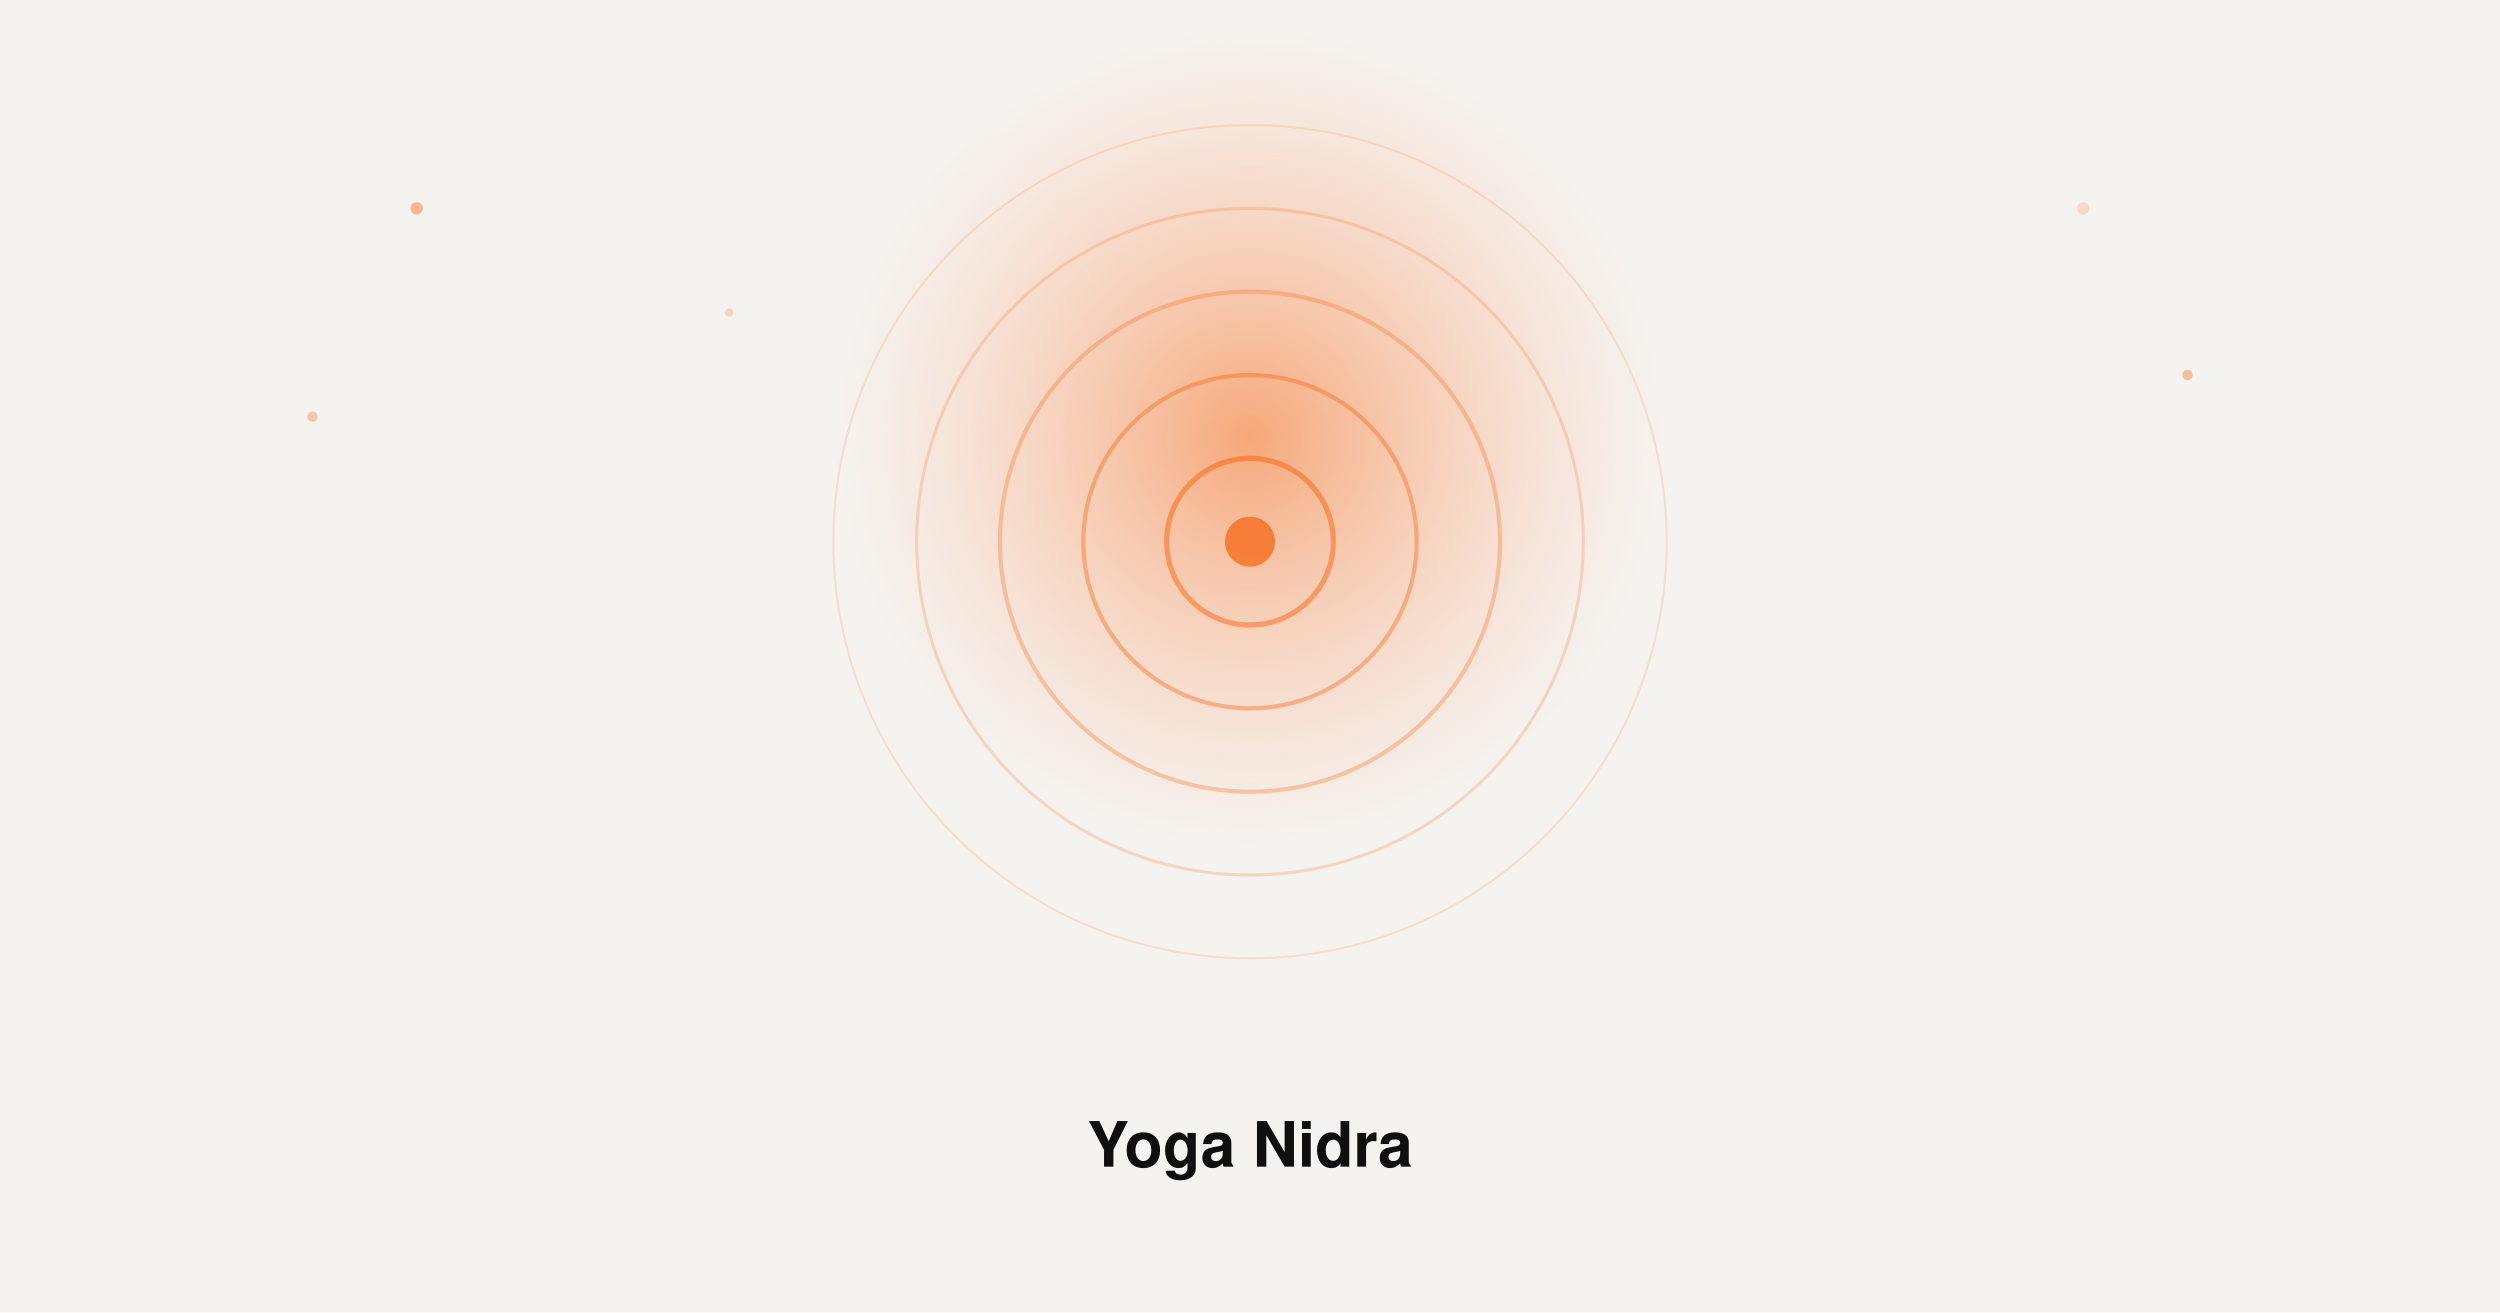
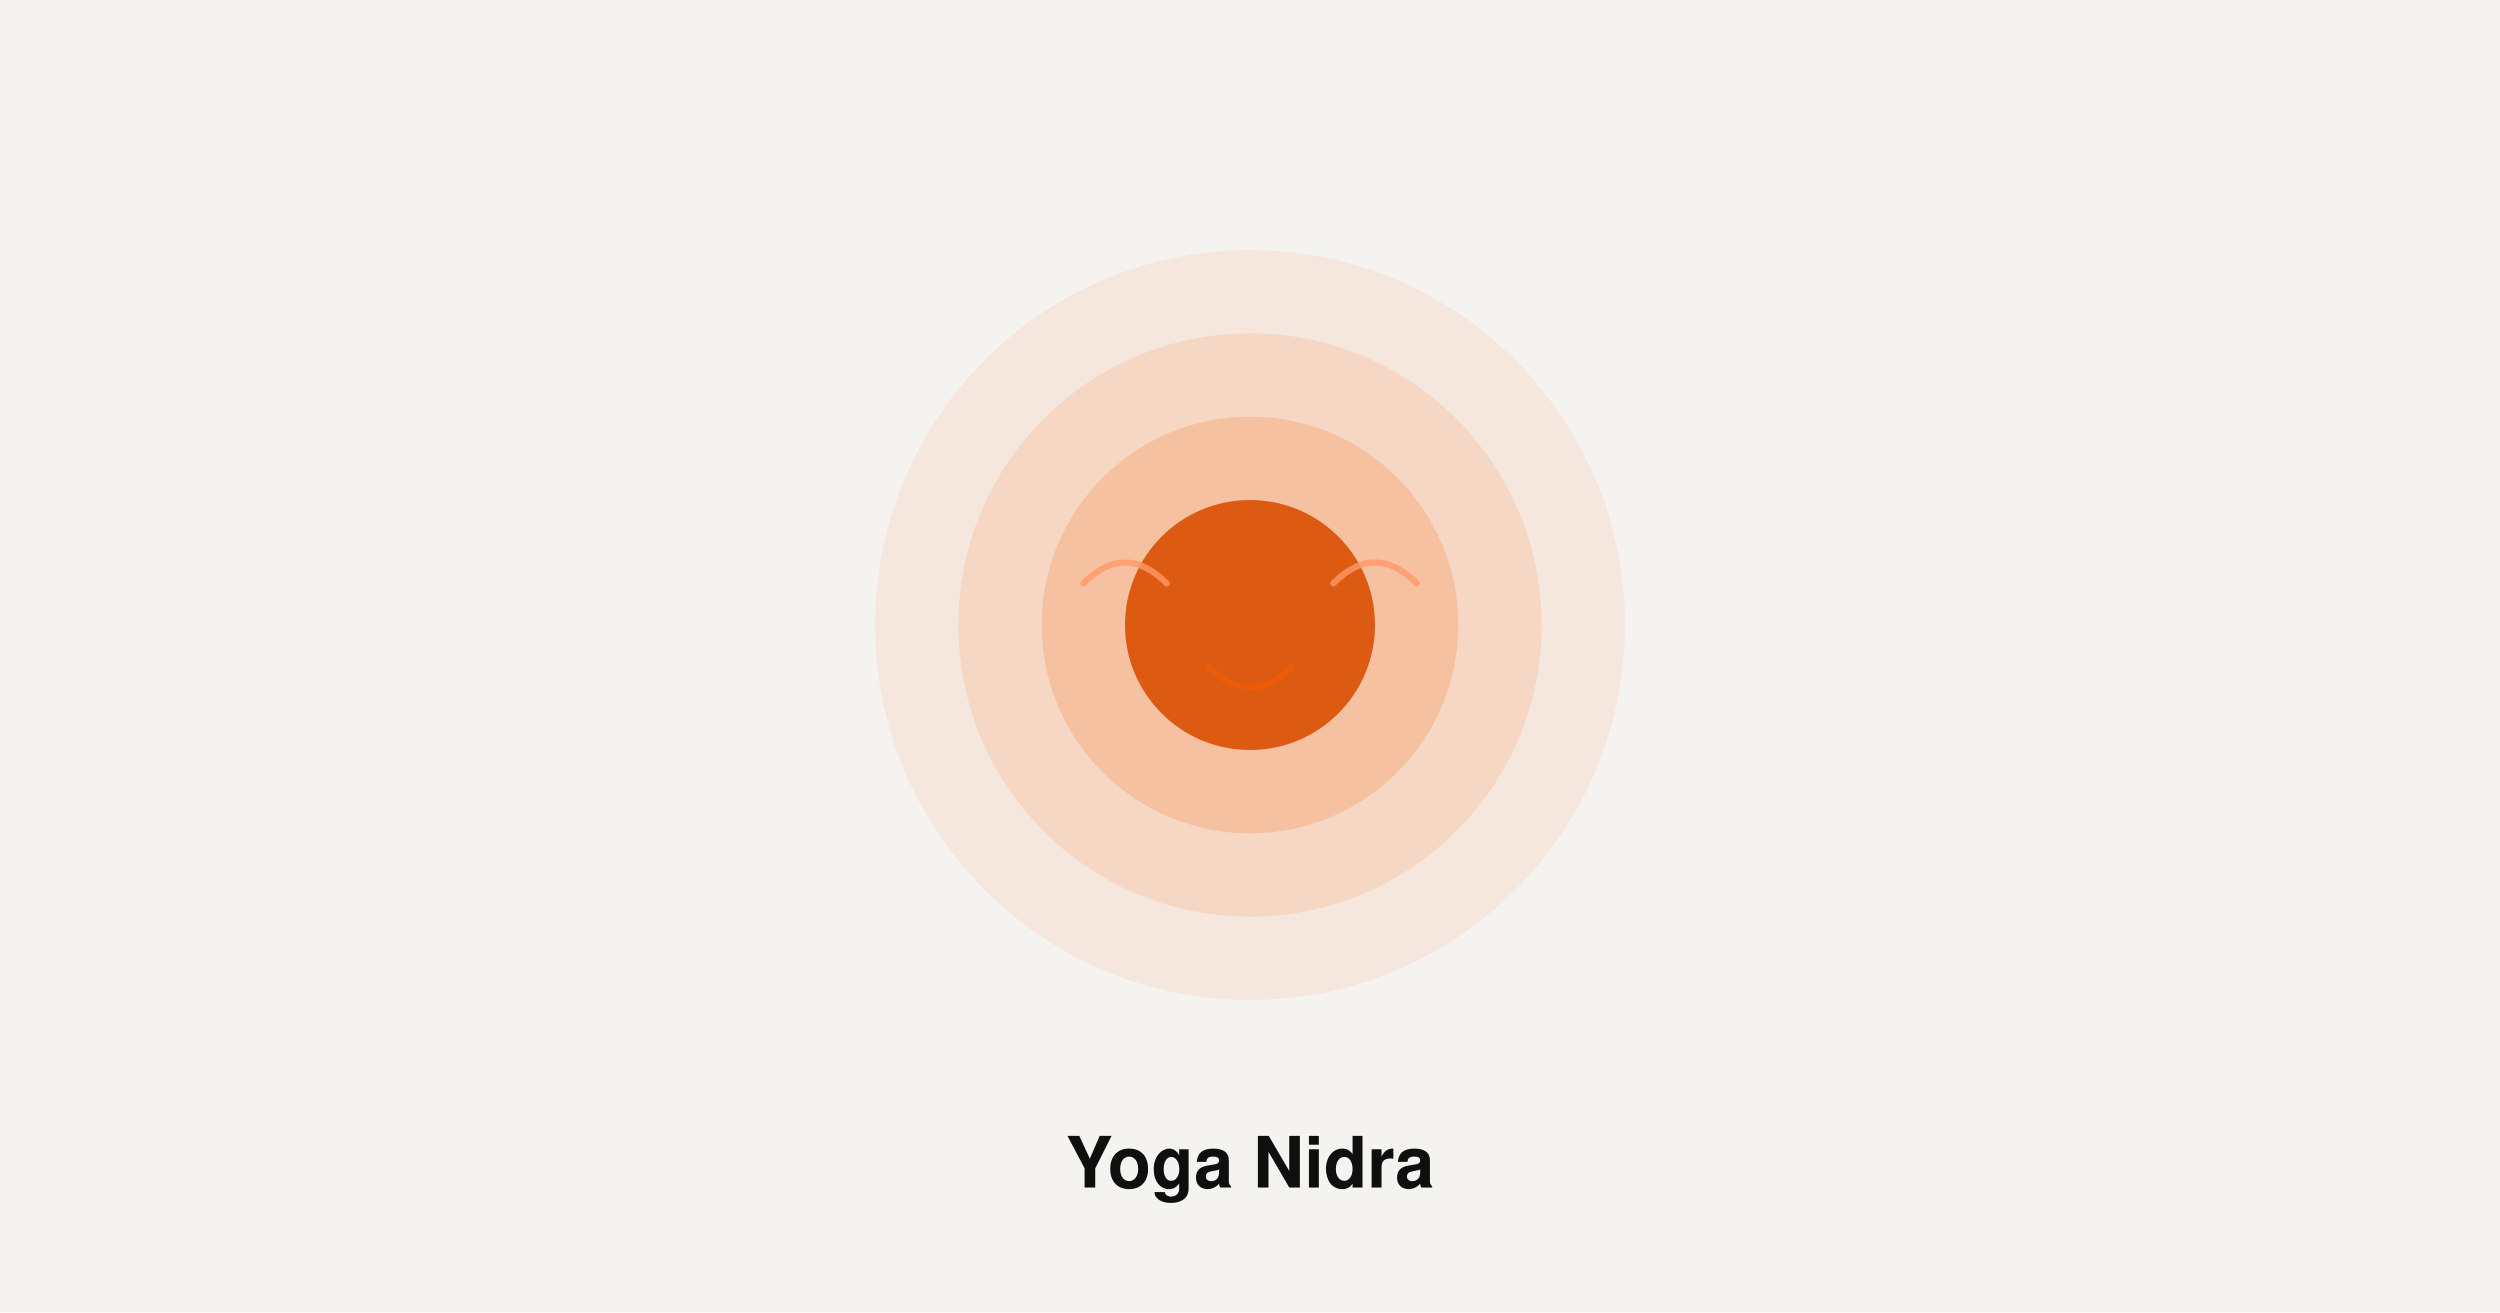
<svg xmlns="http://www.w3.org/2000/svg" viewBox="0 0 1200 630">
  <rect width="1200" height="630" fill="#f5f3f0" />
-   <defs>
-     <radialGradient id="nidraGlow" cx="50%" cy="40%" r="40%">
-       <stop offset="0%" style="stop-color:#f75c03;stop-opacity:0.5" />
-       <stop offset="100%" style="stop-color:#ff9966;stop-opacity:0" />
-     </radialGradient>
-   </defs>
-   <circle cx="600" cy="260" r="200" fill="none" stroke="#f75c03" stroke-width="1" opacity="0.15" />
-   <circle cx="600" cy="260" r="160" fill="none" stroke="#f75c03" stroke-width="1.5" opacity="0.2" />
-   <circle cx="600" cy="260" r="120" fill="none" stroke="#f75c03" stroke-width="2" opacity="0.3" />
-   <circle cx="600" cy="260" r="80" fill="none" stroke="#f75c03" stroke-width="2" opacity="0.4" />
-   <circle cx="600" cy="260" r="40" fill="none" stroke="#f75c03" stroke-width="2.5" opacity="0.5" />
-   <circle cx="600" cy="260" r="12" fill="#f75c03" opacity="0.7" />
-   <circle cx="600" cy="260" r="250" fill="url(#nidraGlow)" />
-   <path d="M 900 120 A 60 60 0 1 1 900 240 A 45 45 0 1 0 900 120" fill="#f75c03" opacity="0.25" />
-   <circle cx="200" cy="100" r="3" fill="#f75c03" opacity="0.4" />
-   <circle cx="350" cy="150" r="2" fill="#ff9966" opacity="0.35" />
-   <circle cx="150" cy="200" r="2.5" fill="#f75c03" opacity="0.3" />
-   <circle cx="1050" cy="180" r="2.5" fill="#f75c03" opacity="0.35" />
-   <circle cx="1000" cy="100" r="3" fill="#ff9966" opacity="0.3" />
-   <text x="600" y="560" font-family="Abacaxi, Helvetica, Arial, sans-serif" font-size="30" font-weight="bold" fill="#0f0f0f" text-anchor="middle">
+   <circle cx="600" cy="300" r="180" fill="#f75c03" opacity="0.08" />
+   <circle cx="600" cy="300" r="140" fill="#f75c03" opacity="0.12" />
+   <circle cx="600" cy="300" r="100" fill="#f75c03" opacity="0.18" />
+   <circle cx="600" cy="300" r="60" fill="#d94f02" opacity="0.9" />
+   <path d="M 520 280 Q 540 260 560 280" fill="none" stroke="#ff9966" stroke-width="3" opacity="0.8" stroke-linecap="round" />
+   <path d="M 640 280 Q 660 260 680 280" fill="none" stroke="#ff9966" stroke-width="3" opacity="0.8" stroke-linecap="round" />
+   <path d="M 580 320 Q 600 340 620 320" fill="none" stroke="#f75c03" stroke-width="3" opacity="0.6" stroke-linecap="round" />
+   <text x="600" y="570" font-family="Abacaxi, Helvetica, Arial, sans-serif" font-size="34" font-weight="bold" fill="#0f0f0f" text-anchor="middle">
    Yoga Nidra
  </text>
</svg>
